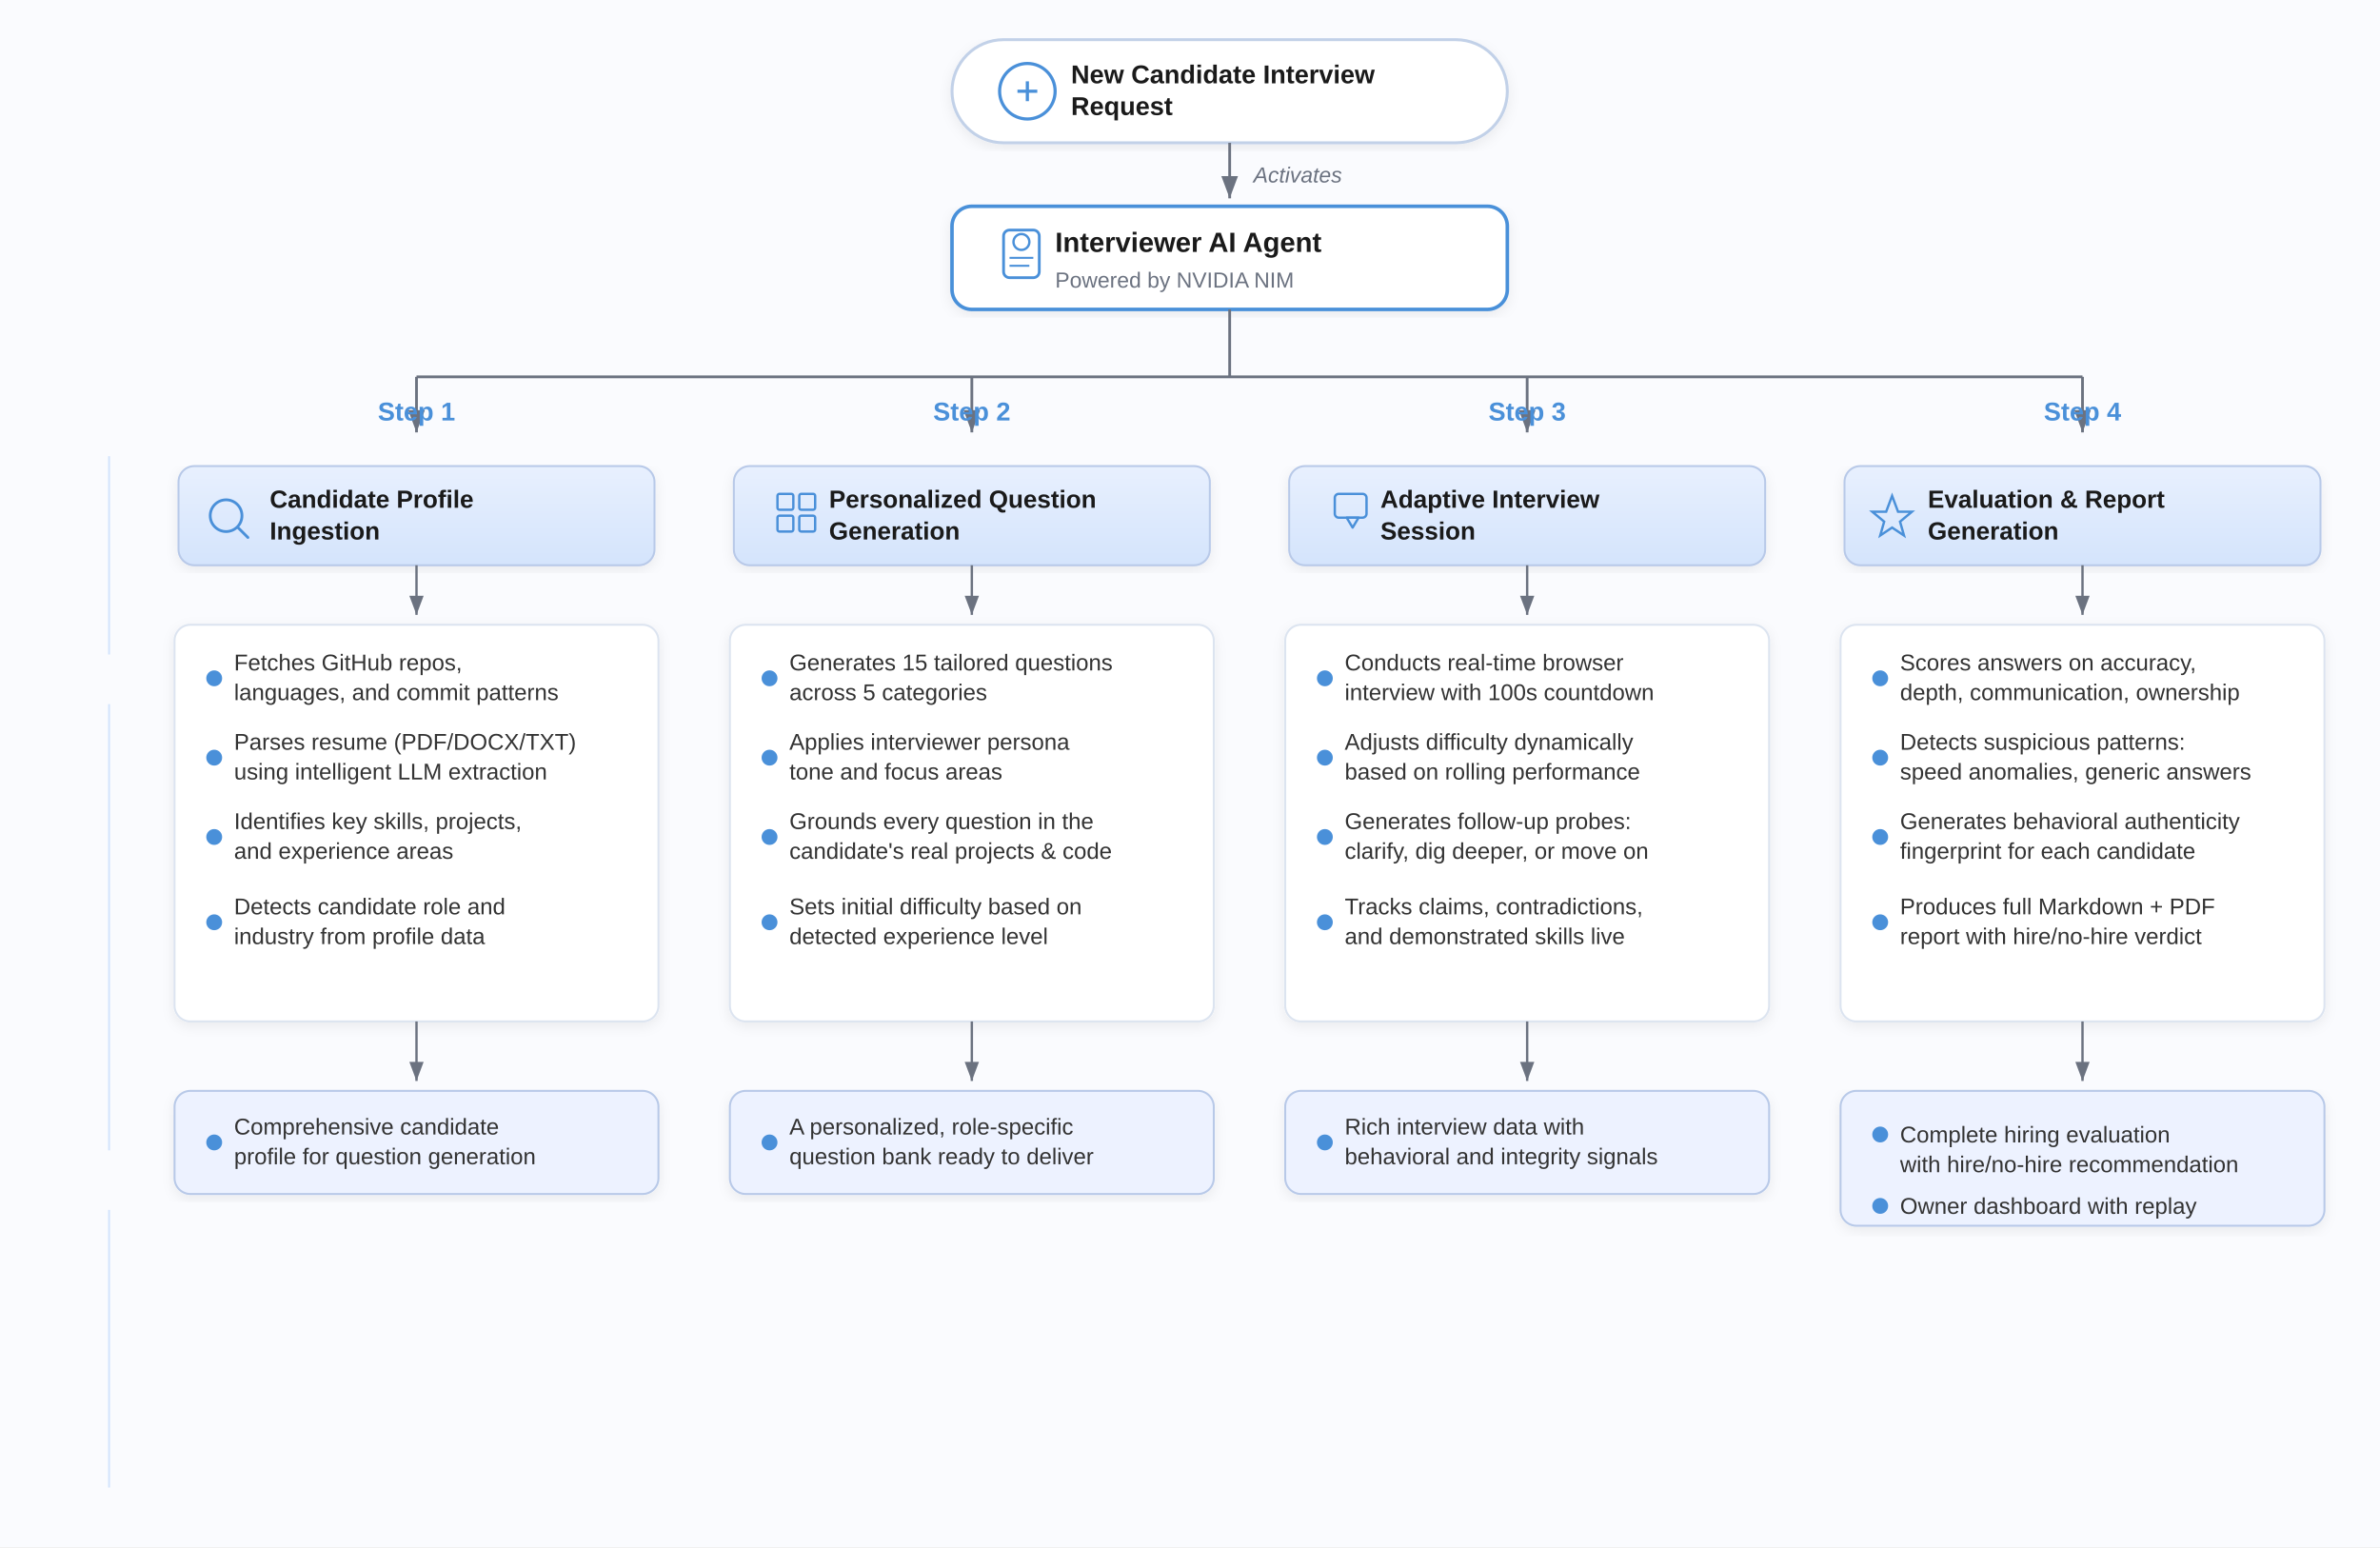
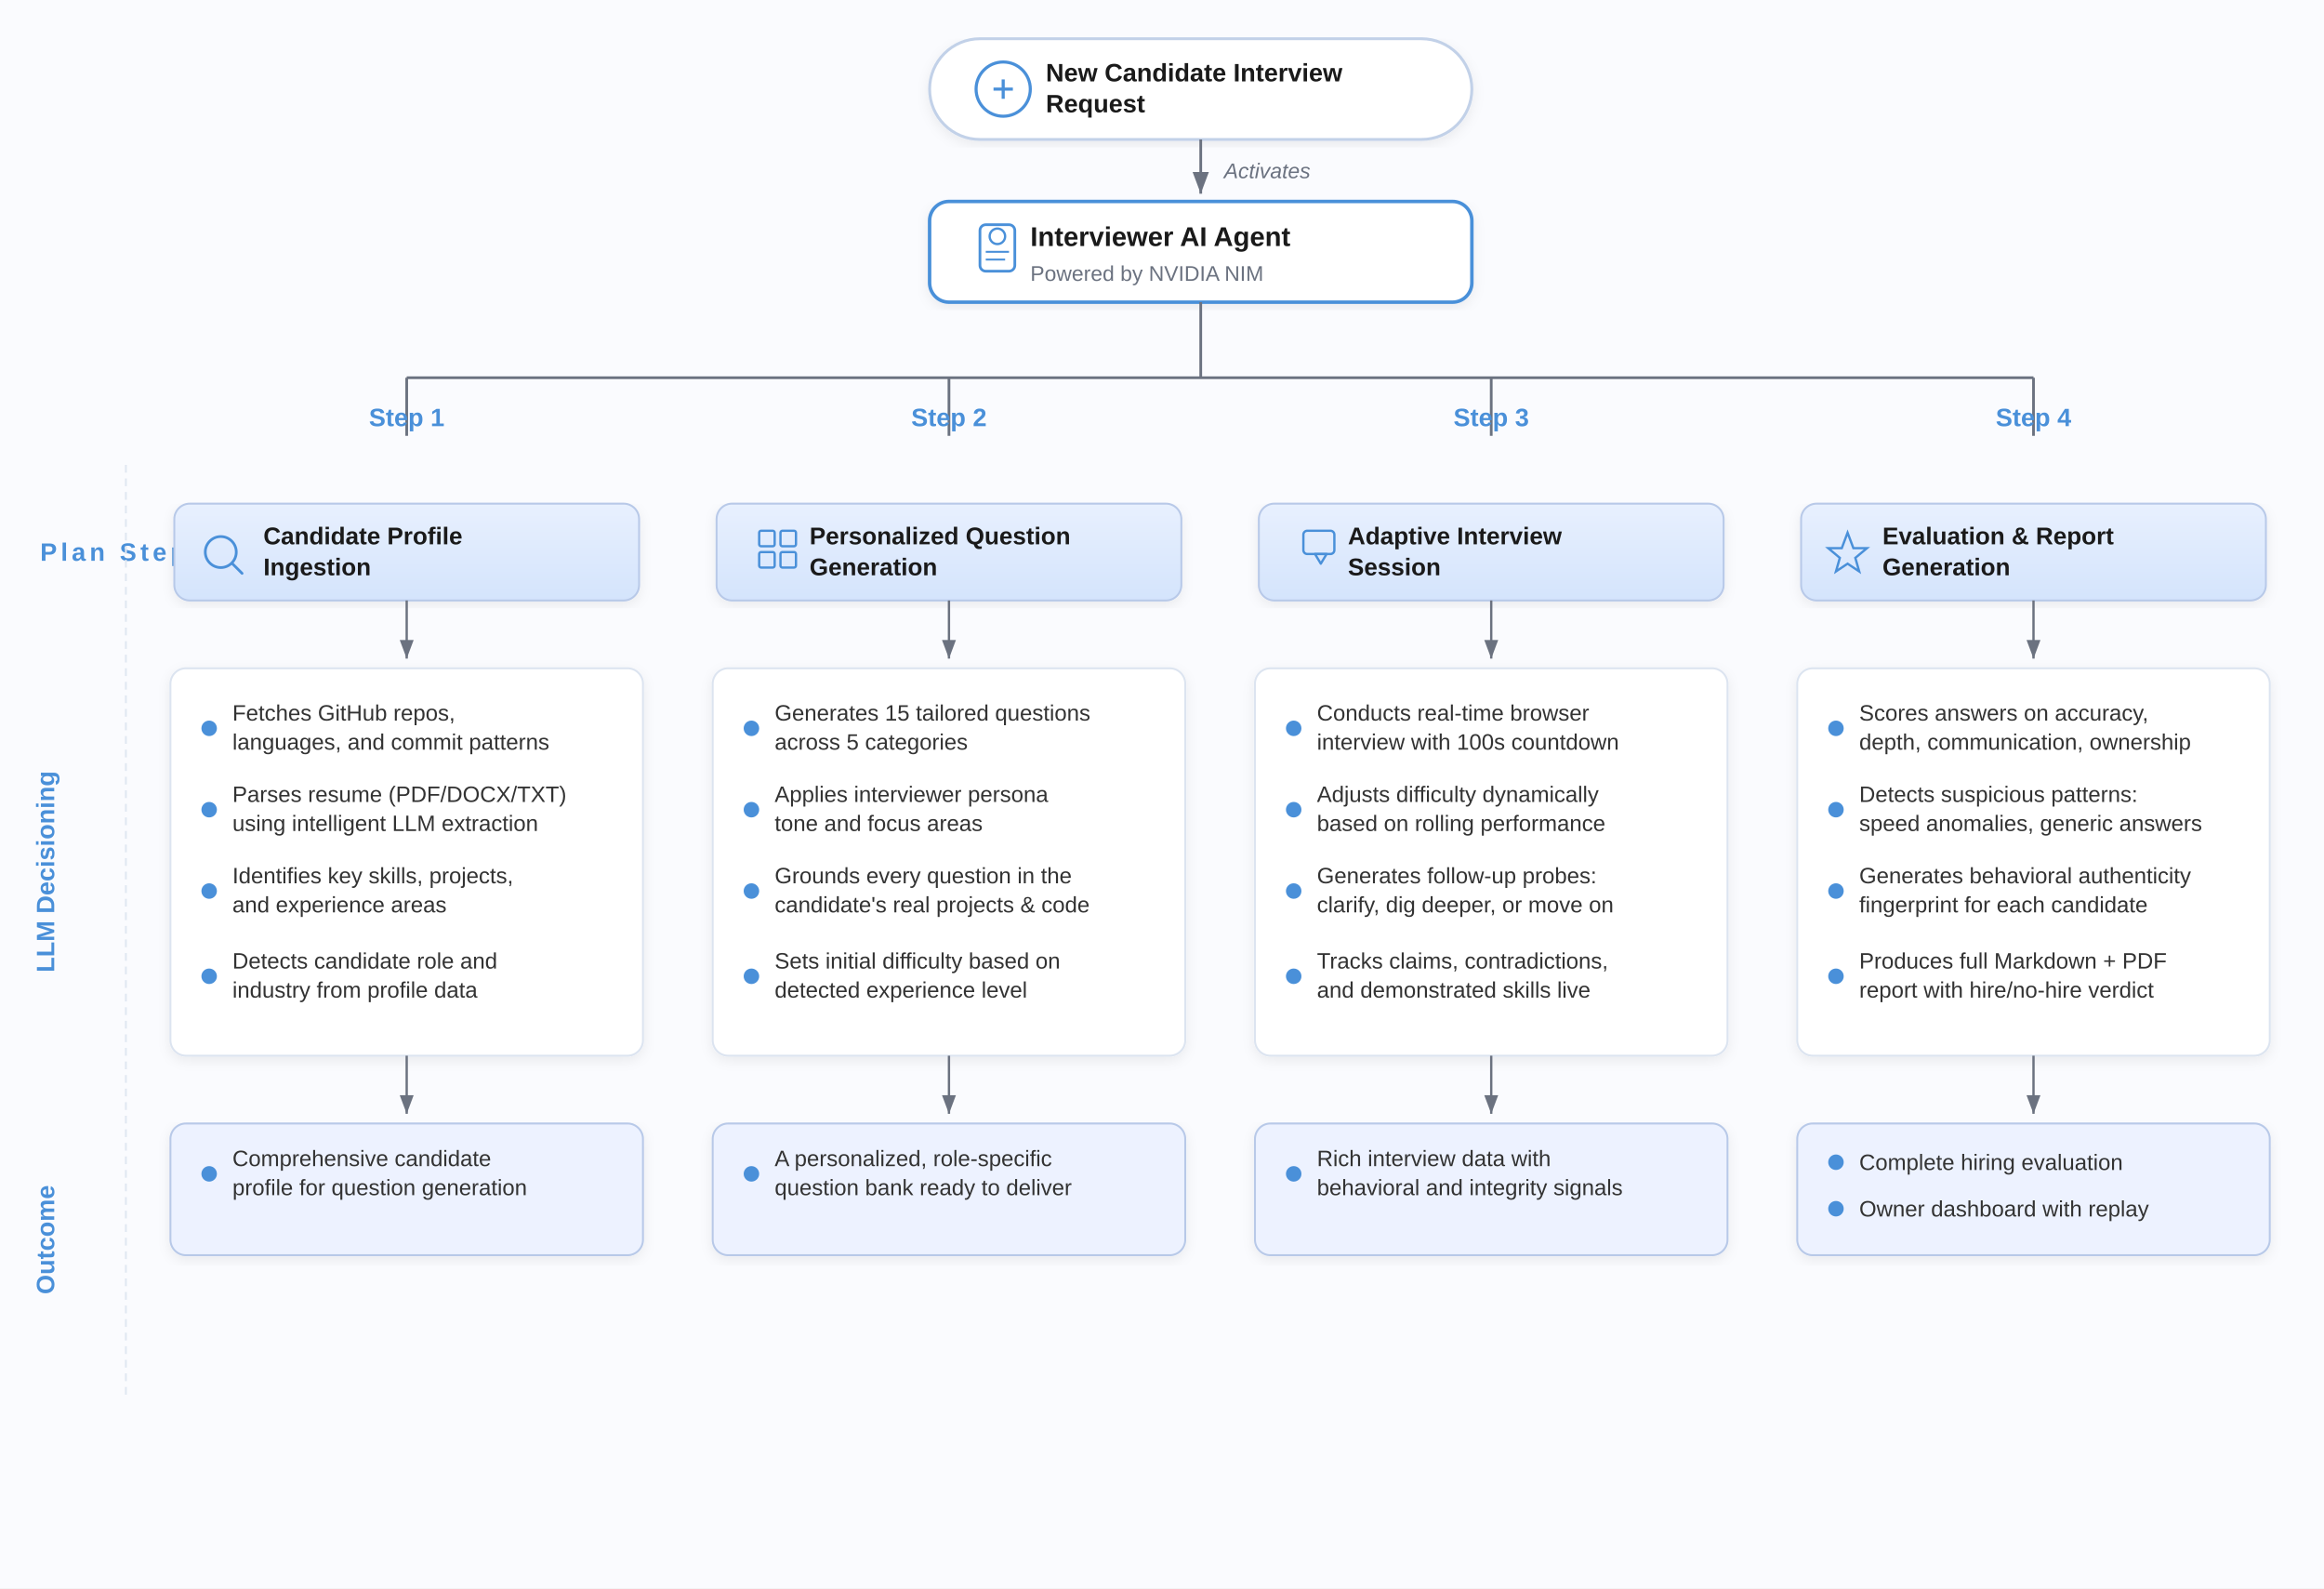
- <svg xmlns="http://www.w3.org/2000/svg" viewBox="0 0 1200 780" font-family="Segoe UI, Arial, sans-serif">
+ <svg xmlns="http://www.w3.org/2000/svg" viewBox="0 0 1200 820" font-family="Segoe UI, Arial, sans-serif">
  <defs>
    <filter id="shadow" x="-4%" y="-4%" width="108%" height="112%">
      <feDropShadow dx="0" dy="2" stdDeviation="3" flood-opacity="0.07" />
    </filter>
    <linearGradient id="stepGrad" x1="0" y1="0" x2="0" y2="1">
      <stop offset="0%" stop-color="#E8F0FE" />
      <stop offset="100%" stop-color="#D4E4FC" />
    </linearGradient>
    <marker id="arrow" markerWidth="8" markerHeight="6" refX="8" refY="3" orient="auto">
      <polygon points="0 0, 8 3, 0 6" fill="#6B7280" />
    </marker>
  </defs>
-   <rect width="1200" height="780" fill="#FAFBFE" />
+   <rect width="1200" height="820" fill="#FAFBFE" />
  <rect x="480" y="20" width="280" height="52" rx="26" fill="white" stroke="#C2D1E8" stroke-width="1.5" filter="url(#shadow)" />
  <circle cx="518" cy="46" r="14" fill="none" stroke="#4A90D9" stroke-width="1.6" />
  <line x1="513" y1="46" x2="523" y2="46" stroke="#4A90D9" stroke-width="1.6" />
  <line x1="518" y1="41" x2="518" y2="51" stroke="#4A90D9" stroke-width="1.6" />
  <text x="540" y="42" font-size="13" font-weight="600" fill="#1a1a1a">New Candidate Interview</text>
  <text x="540" y="58" font-size="13" font-weight="600" fill="#1a1a1a">Request</text>
  <line x1="620" y1="72" x2="620" y2="100" stroke="#6B7280" stroke-width="1.4" marker-end="url(#arrow)" />
  <text x="632" y="92" font-size="11" fill="#6B7280" font-style="italic">Activates</text>
  <rect x="480" y="104" width="280" height="52" rx="10" fill="white" stroke="#4A90D9" stroke-width="1.8" filter="url(#shadow)" />
  <rect x="506" y="116" width="18" height="24" rx="3" fill="none" stroke="#4A90D9" stroke-width="1.4" />
  <circle cx="515" cy="122" r="4" fill="none" stroke="#4A90D9" stroke-width="1.2" />
  <line x1="509" y1="130" x2="521" y2="130" stroke="#4A90D9" stroke-width="1" />
  <line x1="509" y1="134" x2="519" y2="134" stroke="#4A90D9" stroke-width="1" />
  <text x="532" y="127" font-size="14" font-weight="700" fill="#1a1a1a">Interviewer AI Agent</text>
  <text x="532" y="145" font-size="11" fill="#6B7280">Powered by NVIDIA NIM</text>
-   <line x1="620" y1="156" x2="620" y2="190" stroke="#6B7280" stroke-width="1.4" />
-   <line x1="210" y1="190" x2="1050" y2="190" stroke="#6B7280" stroke-width="1.4" />
-   <line x1="210" y1="190" x2="210" y2="218" stroke="#6B7280" stroke-width="1.4" marker-end="url(#arrow)" />
-   <line x1="490" y1="190" x2="490" y2="218" stroke="#6B7280" stroke-width="1.4" marker-end="url(#arrow)" />
-   <line x1="770" y1="190" x2="770" y2="218" stroke="#6B7280" stroke-width="1.4" marker-end="url(#arrow)" />
-   <line x1="1050" y1="190" x2="1050" y2="218" stroke="#6B7280" stroke-width="1.4" marker-end="url(#arrow)" />
-   <text x="210" y="212" font-size="13" fill="#4A90D9" font-weight="600" text-anchor="middle">Step 1</text>
-   <text x="490" y="212" font-size="13" fill="#4A90D9" font-weight="600" text-anchor="middle">Step 2</text>
-   <text x="770" y="212" font-size="13" fill="#4A90D9" font-weight="600" text-anchor="middle">Step 3</text>
-   <text x="1050" y="212" font-size="13" fill="#4A90D9" font-weight="600" text-anchor="middle">Step 4</text>
-   <text font-size="12" fill="#4A90D9" font-weight="600" text-anchor="middle" transform="rotate(-90,28,280)">Plan Steps</text>
-   <text font-size="12" fill="#4A90D9" font-weight="600" text-anchor="middle" transform="rotate(-90,28,460)">LLM Decisioning</text>
-   <text font-size="12" fill="#4A90D9" font-weight="600" text-anchor="middle" transform="rotate(-90,28,680)">Outcome</text>
-   <line x1="55" y1="230" x2="55" y2="330" stroke="#D4E4FC" stroke-width="1" />
-   <line x1="55" y1="355" x2="55" y2="580" stroke="#D4E4FC" stroke-width="1" />
-   <line x1="55" y1="610" x2="55" y2="750" stroke="#D4E4FC" stroke-width="1" />
-   <rect x="90" y="235" width="240" height="50" rx="8" fill="url(#stepGrad)" stroke="#B8C9E8" stroke-width="1" filter="url(#shadow)" />
-   <circle cx="114" cy="260" r="8" fill="none" stroke="#4A90D9" stroke-width="1.4" />
-   <line x1="120" y1="266" x2="125" y2="271" stroke="#4A90D9" stroke-width="1.4" stroke-linecap="round" />
-   <text x="136" y="256" font-size="12.5" font-weight="700" fill="#1a1a1a">Candidate Profile</text>
-   <text x="136" y="272" font-size="12.5" font-weight="700" fill="#1a1a1a">Ingestion</text>
-   <line x1="210" y1="285" x2="210" y2="310" stroke="#6B7280" stroke-width="1.2" marker-end="url(#arrow)" />
-   <rect x="88" y="315" width="244" height="200" rx="8" fill="white" stroke="#DCE4F0" stroke-width="1" filter="url(#shadow)" />
-   <circle cx="108" cy="342" r="4" fill="#4A90D9" />
-   <text x="118" y="338" font-size="11.5" fill="#333">Fetches GitHub repos,</text>
-   <text x="118" y="353" font-size="11.5" fill="#333">languages, and commit patterns</text>
-   <circle cx="108" cy="382" r="4" fill="#4A90D9" />
-   <text x="118" y="378" font-size="11.5" fill="#333">Parses resume (PDF/DOCX/TXT)</text>
-   <text x="118" y="393" font-size="11.5" fill="#333">using intelligent LLM extraction</text>
-   <circle cx="108" cy="422" r="4" fill="#4A90D9" />
-   <text x="118" y="418" font-size="11.5" fill="#333">Identifies key skills, projects,</text>
-   <text x="118" y="433" font-size="11.5" fill="#333">and experience areas</text>
-   <circle cx="108" cy="465" r="4" fill="#4A90D9" />
-   <text x="118" y="461" font-size="11.5" fill="#333">Detects candidate role and</text>
-   <text x="118" y="476" font-size="11.5" fill="#333">industry from profile data</text>
-   <line x1="210" y1="515" x2="210" y2="545" stroke="#6B7280" stroke-width="1.2" marker-end="url(#arrow)" />
-   <rect x="88" y="550" width="244" height="52" rx="8" fill="#EDF2FF" stroke="#B8C9E8" stroke-width="1" filter="url(#shadow)" />
-   <circle cx="108" cy="576" r="4" fill="#4A90D9" />
-   <text x="118" y="572" font-size="11.5" fill="#333">Comprehensive candidate</text>
-   <text x="118" y="587" font-size="11.5" fill="#333">profile for question generation</text>
-   <rect x="370" y="235" width="240" height="50" rx="8" fill="url(#stepGrad)" stroke="#B8C9E8" stroke-width="1" filter="url(#shadow)" />
-   <rect x="392" y="249" width="8" height="8" rx="1" fill="none" stroke="#4A90D9" stroke-width="1.2" />
-   <rect x="403" y="249" width="8" height="8" rx="1" fill="none" stroke="#4A90D9" stroke-width="1.2" />
-   <rect x="392" y="260" width="8" height="8" rx="1" fill="none" stroke="#4A90D9" stroke-width="1.2" />
-   <rect x="403" y="260" width="8" height="8" rx="1" fill="none" stroke="#4A90D9" stroke-width="1.2" />
-   <text x="418" y="256" font-size="12.5" font-weight="700" fill="#1a1a1a">Personalized Question</text>
-   <text x="418" y="272" font-size="12.5" font-weight="700" fill="#1a1a1a">Generation</text>
-   <line x1="490" y1="285" x2="490" y2="310" stroke="#6B7280" stroke-width="1.2" marker-end="url(#arrow)" />
-   <rect x="368" y="315" width="244" height="200" rx="8" fill="white" stroke="#DCE4F0" stroke-width="1" filter="url(#shadow)" />
-   <circle cx="388" cy="342" r="4" fill="#4A90D9" />
-   <text x="398" y="338" font-size="11.5" fill="#333">Generates 15 tailored questions</text>
-   <text x="398" y="353" font-size="11.5" fill="#333">across 5 categories</text>
-   <circle cx="388" cy="382" r="4" fill="#4A90D9" />
-   <text x="398" y="378" font-size="11.5" fill="#333">Applies interviewer persona</text>
-   <text x="398" y="393" font-size="11.5" fill="#333">tone and focus areas</text>
-   <circle cx="388" cy="422" r="4" fill="#4A90D9" />
-   <text x="398" y="418" font-size="11.5" fill="#333">Grounds every question in the</text>
-   <text x="398" y="433" font-size="11.5" fill="#333">candidate's real projects &amp; code</text>
-   <circle cx="388" cy="465" r="4" fill="#4A90D9" />
-   <text x="398" y="461" font-size="11.5" fill="#333">Sets initial difficulty based on</text>
-   <text x="398" y="476" font-size="11.5" fill="#333">detected experience level</text>
-   <line x1="490" y1="515" x2="490" y2="545" stroke="#6B7280" stroke-width="1.2" marker-end="url(#arrow)" />
-   <rect x="368" y="550" width="244" height="52" rx="8" fill="#EDF2FF" stroke="#B8C9E8" stroke-width="1" filter="url(#shadow)" />
-   <circle cx="388" cy="576" r="4" fill="#4A90D9" />
-   <text x="398" y="572" font-size="11.5" fill="#333">A personalized, role-specific</text>
-   <text x="398" y="587" font-size="11.5" fill="#333">question bank ready to deliver</text>
-   <rect x="650" y="235" width="240" height="50" rx="8" fill="url(#stepGrad)" stroke="#B8C9E8" stroke-width="1" filter="url(#shadow)" />
-   <rect x="673" y="249" width="16" height="12" rx="2" fill="none" stroke="#4A90D9" stroke-width="1.2" />
-   <polygon points="679,261 682,266 685,261" fill="none" stroke="#4A90D9" stroke-width="1.2" stroke-linejoin="round" />
-   <text x="696" y="256" font-size="12.5" font-weight="700" fill="#1a1a1a">Adaptive Interview</text>
-   <text x="696" y="272" font-size="12.5" font-weight="700" fill="#1a1a1a">Session</text>
-   <line x1="770" y1="285" x2="770" y2="310" stroke="#6B7280" stroke-width="1.2" marker-end="url(#arrow)" />
-   <rect x="648" y="315" width="244" height="200" rx="8" fill="white" stroke="#DCE4F0" stroke-width="1" filter="url(#shadow)" />
-   <circle cx="668" cy="342" r="4" fill="#4A90D9" />
-   <text x="678" y="338" font-size="11.5" fill="#333">Conducts real-time browser</text>
-   <text x="678" y="353" font-size="11.5" fill="#333">interview with 100s countdown</text>
-   <circle cx="668" cy="382" r="4" fill="#4A90D9" />
-   <text x="678" y="378" font-size="11.5" fill="#333">Adjusts difficulty dynamically</text>
-   <text x="678" y="393" font-size="11.5" fill="#333">based on rolling performance</text>
-   <circle cx="668" cy="422" r="4" fill="#4A90D9" />
-   <text x="678" y="418" font-size="11.5" fill="#333">Generates follow-up probes:</text>
-   <text x="678" y="433" font-size="11.5" fill="#333">clarify, dig deeper, or move on</text>
-   <circle cx="668" cy="465" r="4" fill="#4A90D9" />
-   <text x="678" y="461" font-size="11.5" fill="#333">Tracks claims, contradictions,</text>
-   <text x="678" y="476" font-size="11.5" fill="#333">and demonstrated skills live</text>
-   <line x1="770" y1="515" x2="770" y2="545" stroke="#6B7280" stroke-width="1.2" marker-end="url(#arrow)" />
-   <rect x="648" y="550" width="244" height="52" rx="8" fill="#EDF2FF" stroke="#B8C9E8" stroke-width="1" filter="url(#shadow)" />
-   <circle cx="668" cy="576" r="4" fill="#4A90D9" />
-   <text x="678" y="572" font-size="11.5" fill="#333">Rich interview data with</text>
-   <text x="678" y="587" font-size="11.5" fill="#333">behavioral and integrity signals</text>
-   <rect x="930" y="235" width="240" height="50" rx="8" fill="url(#stepGrad)" stroke="#B8C9E8" stroke-width="1" filter="url(#shadow)" />
-   <polygon points="954,250 957,258 964,258 958,263 960,270 954,266 948,270 950,263 944,258 951,258" fill="none" stroke="#4A90D9" stroke-width="1.2" />
-   <text x="972" y="256" font-size="12.5" font-weight="700" fill="#1a1a1a">Evaluation &amp; Report</text>
-   <text x="972" y="272" font-size="12.5" font-weight="700" fill="#1a1a1a">Generation</text>
-   <line x1="1050" y1="285" x2="1050" y2="310" stroke="#6B7280" stroke-width="1.2" marker-end="url(#arrow)" />
-   <rect x="928" y="315" width="244" height="200" rx="8" fill="white" stroke="#DCE4F0" stroke-width="1" filter="url(#shadow)" />
-   <circle cx="948" cy="342" r="4" fill="#4A90D9" />
-   <text x="958" y="338" font-size="11.5" fill="#333">Scores answers on accuracy,</text>
-   <text x="958" y="353" font-size="11.5" fill="#333">depth, communication, ownership</text>
-   <circle cx="948" cy="382" r="4" fill="#4A90D9" />
-   <text x="958" y="378" font-size="11.5" fill="#333">Detects suspicious patterns:</text>
-   <text x="958" y="393" font-size="11.5" fill="#333">speed anomalies, generic answers</text>
-   <circle cx="948" cy="422" r="4" fill="#4A90D9" />
-   <text x="958" y="418" font-size="11.5" fill="#333">Generates behavioral authenticity</text>
-   <text x="958" y="433" font-size="11.5" fill="#333">fingerprint for each candidate</text>
-   <circle cx="948" cy="465" r="4" fill="#4A90D9" />
-   <text x="958" y="461" font-size="11.5" fill="#333">Produces full Markdown + PDF</text>
-   <text x="958" y="476" font-size="11.5" fill="#333">report with hire/no-hire verdict</text>
-   <line x1="1050" y1="515" x2="1050" y2="545" stroke="#6B7280" stroke-width="1.2" marker-end="url(#arrow)" />
-   <rect x="928" y="550" width="244" height="68" rx="8" fill="#EDF2FF" stroke="#B8C9E8" stroke-width="1" filter="url(#shadow)" />
-   <circle cx="948" cy="572" r="4" fill="#4A90D9" />
-   <text x="958" y="576" font-size="11.5" fill="#333">Complete hiring evaluation</text>
-   <text x="958" y="591" font-size="11.5" fill="#333">with hire/no-hire recommendation</text>
-   <circle cx="948" cy="608" r="4" fill="#4A90D9" />
-   <text x="958" y="612" font-size="11.5" fill="#333">Owner dashboard with replay</text>
+   <line x1="620" y1="156" x2="620" y2="195" stroke="#6B7280" stroke-width="1.4" />
+   <line x1="210" y1="195" x2="1050" y2="195" stroke="#6B7280" stroke-width="1.4" />
+   <line x1="210" y1="195" x2="210" y2="225" stroke="#6B7280" stroke-width="1.4" />
+   <line x1="490" y1="195" x2="490" y2="225" stroke="#6B7280" stroke-width="1.4" />
+   <line x1="770" y1="195" x2="770" y2="225" stroke="#6B7280" stroke-width="1.4" />
+   <line x1="1050" y1="195" x2="1050" y2="225" stroke="#6B7280" stroke-width="1.4" />
+   <text x="210" y="220" font-size="13" fill="#4A90D9" font-weight="600" text-anchor="middle">Step 1</text>
+   <text x="490" y="220" font-size="13" fill="#4A90D9" font-weight="600" text-anchor="middle">Step 2</text>
+   <text x="770" y="220" font-size="13" fill="#4A90D9" font-weight="600" text-anchor="middle">Step 3</text>
+   <text x="1050" y="220" font-size="13" fill="#4A90D9" font-weight="600" text-anchor="middle">Step 4</text>
+   <text x="28" y="285" font-size="13" fill="#4A90D9" font-weight="700" text-anchor="middle" writing-mode="tb" glyph-orientation-vertical="0" letter-spacing="2" transform="rotate(-90,28,285)">Plan Steps</text>
+   <text x="28" y="450" font-size="13" fill="#4A90D9" font-weight="700" text-anchor="middle" transform="rotate(-90,28,450)">LLM Decisioning</text>
+   <text x="28" y="640" font-size="13" fill="#4A90D9" font-weight="700" text-anchor="middle" transform="rotate(-90,28,640)">Outcome</text>
+   <line x1="65" y1="240" x2="65" y2="720" stroke="#E0E7F1" stroke-width="1" stroke-dasharray="4,3" />
+   <rect x="90" y="260" width="240" height="50" rx="8" fill="url(#stepGrad)" stroke="#B8C9E8" stroke-width="1" filter="url(#shadow)" />
+   <circle cx="114" cy="285" r="8" fill="none" stroke="#4A90D9" stroke-width="1.4" />
+   <line x1="120" y1="291" x2="125" y2="296" stroke="#4A90D9" stroke-width="1.4" stroke-linecap="round" />
+   <text x="136" y="281" font-size="12.5" font-weight="700" fill="#1a1a1a">Candidate Profile</text>
+   <text x="136" y="297" font-size="12.5" font-weight="700" fill="#1a1a1a">Ingestion</text>
+   <line x1="210" y1="310" x2="210" y2="340" stroke="#6B7280" stroke-width="1.2" marker-end="url(#arrow)" />
+   <rect x="88" y="345" width="244" height="200" rx="8" fill="white" stroke="#DCE4F0" stroke-width="1" filter="url(#shadow)" />
+   <circle cx="108" cy="376" r="4" fill="#4A90D9" />
+   <text x="120" y="372" font-size="11.5" fill="#333">Fetches GitHub repos,</text>
+   <text x="120" y="387" font-size="11.5" fill="#333">languages, and commit patterns</text>
+   <circle cx="108" cy="418" r="4" fill="#4A90D9" />
+   <text x="120" y="414" font-size="11.5" fill="#333">Parses resume (PDF/DOCX/TXT)</text>
+   <text x="120" y="429" font-size="11.5" fill="#333">using intelligent LLM extraction</text>
+   <circle cx="108" cy="460" r="4" fill="#4A90D9" />
+   <text x="120" y="456" font-size="11.5" fill="#333">Identifies key skills, projects,</text>
+   <text x="120" y="471" font-size="11.5" fill="#333">and experience areas</text>
+   <circle cx="108" cy="504" r="4" fill="#4A90D9" />
+   <text x="120" y="500" font-size="11.5" fill="#333">Detects candidate role and</text>
+   <text x="120" y="515" font-size="11.5" fill="#333">industry from profile data</text>
+   <line x1="210" y1="545" x2="210" y2="575" stroke="#6B7280" stroke-width="1.2" marker-end="url(#arrow)" />
+   <rect x="88" y="580" width="244" height="68" rx="8" fill="#EDF2FF" stroke="#B8C9E8" stroke-width="1" filter="url(#shadow)" />
+   <circle cx="108" cy="606" r="4" fill="#4A90D9" />
+   <text x="120" y="602" font-size="11.5" fill="#333">Comprehensive candidate</text>
+   <text x="120" y="617" font-size="11.5" fill="#333">profile for question generation</text>
+   <rect x="370" y="260" width="240" height="50" rx="8" fill="url(#stepGrad)" stroke="#B8C9E8" stroke-width="1" filter="url(#shadow)" />
+   <rect x="392" y="274" width="8" height="8" rx="1" fill="none" stroke="#4A90D9" stroke-width="1.2" />
+   <rect x="403" y="274" width="8" height="8" rx="1" fill="none" stroke="#4A90D9" stroke-width="1.2" />
+   <rect x="392" y="285" width="8" height="8" rx="1" fill="none" stroke="#4A90D9" stroke-width="1.2" />
+   <rect x="403" y="285" width="8" height="8" rx="1" fill="none" stroke="#4A90D9" stroke-width="1.2" />
+   <text x="418" y="281" font-size="12.5" font-weight="700" fill="#1a1a1a">Personalized Question</text>
+   <text x="418" y="297" font-size="12.5" font-weight="700" fill="#1a1a1a">Generation</text>
+   <line x1="490" y1="310" x2="490" y2="340" stroke="#6B7280" stroke-width="1.2" marker-end="url(#arrow)" />
+   <rect x="368" y="345" width="244" height="200" rx="8" fill="white" stroke="#DCE4F0" stroke-width="1" filter="url(#shadow)" />
+   <circle cx="388" cy="376" r="4" fill="#4A90D9" />
+   <text x="400" y="372" font-size="11.5" fill="#333">Generates 15 tailored questions</text>
+   <text x="400" y="387" font-size="11.5" fill="#333">across 5 categories</text>
+   <circle cx="388" cy="418" r="4" fill="#4A90D9" />
+   <text x="400" y="414" font-size="11.5" fill="#333">Applies interviewer persona</text>
+   <text x="400" y="429" font-size="11.5" fill="#333">tone and focus areas</text>
+   <circle cx="388" cy="460" r="4" fill="#4A90D9" />
+   <text x="400" y="456" font-size="11.5" fill="#333">Grounds every question in the</text>
+   <text x="400" y="471" font-size="11.5" fill="#333">candidate's real projects &amp; code</text>
+   <circle cx="388" cy="504" r="4" fill="#4A90D9" />
+   <text x="400" y="500" font-size="11.5" fill="#333">Sets initial difficulty based on</text>
+   <text x="400" y="515" font-size="11.5" fill="#333">detected experience level</text>
+   <line x1="490" y1="545" x2="490" y2="575" stroke="#6B7280" stroke-width="1.2" marker-end="url(#arrow)" />
+   <rect x="368" y="580" width="244" height="68" rx="8" fill="#EDF2FF" stroke="#B8C9E8" stroke-width="1" filter="url(#shadow)" />
+   <circle cx="388" cy="606" r="4" fill="#4A90D9" />
+   <text x="400" y="602" font-size="11.5" fill="#333">A personalized, role-specific</text>
+   <text x="400" y="617" font-size="11.5" fill="#333">question bank ready to deliver</text>
+   <rect x="650" y="260" width="240" height="50" rx="8" fill="url(#stepGrad)" stroke="#B8C9E8" stroke-width="1" filter="url(#shadow)" />
+   <rect x="673" y="274" width="16" height="12" rx="2" fill="none" stroke="#4A90D9" stroke-width="1.2" />
+   <polygon points="679,286 682,291 685,286" fill="none" stroke="#4A90D9" stroke-width="1.2" stroke-linejoin="round" />
+   <text x="696" y="281" font-size="12.5" font-weight="700" fill="#1a1a1a">Adaptive Interview</text>
+   <text x="696" y="297" font-size="12.5" font-weight="700" fill="#1a1a1a">Session</text>
+   <line x1="770" y1="310" x2="770" y2="340" stroke="#6B7280" stroke-width="1.2" marker-end="url(#arrow)" />
+   <rect x="648" y="345" width="244" height="200" rx="8" fill="white" stroke="#DCE4F0" stroke-width="1" filter="url(#shadow)" />
+   <circle cx="668" cy="376" r="4" fill="#4A90D9" />
+   <text x="680" y="372" font-size="11.5" fill="#333">Conducts real-time browser</text>
+   <text x="680" y="387" font-size="11.5" fill="#333">interview with 100s countdown</text>
+   <circle cx="668" cy="418" r="4" fill="#4A90D9" />
+   <text x="680" y="414" font-size="11.5" fill="#333">Adjusts difficulty dynamically</text>
+   <text x="680" y="429" font-size="11.5" fill="#333">based on rolling performance</text>
+   <circle cx="668" cy="460" r="4" fill="#4A90D9" />
+   <text x="680" y="456" font-size="11.5" fill="#333">Generates follow-up probes:</text>
+   <text x="680" y="471" font-size="11.5" fill="#333">clarify, dig deeper, or move on</text>
+   <circle cx="668" cy="504" r="4" fill="#4A90D9" />
+   <text x="680" y="500" font-size="11.5" fill="#333">Tracks claims, contradictions,</text>
+   <text x="680" y="515" font-size="11.5" fill="#333">and demonstrated skills live</text>
+   <line x1="770" y1="545" x2="770" y2="575" stroke="#6B7280" stroke-width="1.2" marker-end="url(#arrow)" />
+   <rect x="648" y="580" width="244" height="68" rx="8" fill="#EDF2FF" stroke="#B8C9E8" stroke-width="1" filter="url(#shadow)" />
+   <circle cx="668" cy="606" r="4" fill="#4A90D9" />
+   <text x="680" y="602" font-size="11.5" fill="#333">Rich interview data with</text>
+   <text x="680" y="617" font-size="11.5" fill="#333">behavioral and integrity signals</text>
+   <rect x="930" y="260" width="240" height="50" rx="8" fill="url(#stepGrad)" stroke="#B8C9E8" stroke-width="1" filter="url(#shadow)" />
+   <polygon points="954,275 957,283 964,283 958,288 960,295 954,291 948,295 950,288 944,283 951,283" fill="none" stroke="#4A90D9" stroke-width="1.2" />
+   <text x="972" y="281" font-size="12.5" font-weight="700" fill="#1a1a1a">Evaluation &amp; Report</text>
+   <text x="972" y="297" font-size="12.5" font-weight="700" fill="#1a1a1a">Generation</text>
+   <line x1="1050" y1="310" x2="1050" y2="340" stroke="#6B7280" stroke-width="1.2" marker-end="url(#arrow)" />
+   <rect x="928" y="345" width="244" height="200" rx="8" fill="white" stroke="#DCE4F0" stroke-width="1" filter="url(#shadow)" />
+   <circle cx="948" cy="376" r="4" fill="#4A90D9" />
+   <text x="960" y="372" font-size="11.5" fill="#333">Scores answers on accuracy,</text>
+   <text x="960" y="387" font-size="11.5" fill="#333">depth, communication, ownership</text>
+   <circle cx="948" cy="418" r="4" fill="#4A90D9" />
+   <text x="960" y="414" font-size="11.5" fill="#333">Detects suspicious patterns:</text>
+   <text x="960" y="429" font-size="11.5" fill="#333">speed anomalies, generic answers</text>
+   <circle cx="948" cy="460" r="4" fill="#4A90D9" />
+   <text x="960" y="456" font-size="11.5" fill="#333">Generates behavioral authenticity</text>
+   <text x="960" y="471" font-size="11.5" fill="#333">fingerprint for each candidate</text>
+   <circle cx="948" cy="504" r="4" fill="#4A90D9" />
+   <text x="960" y="500" font-size="11.5" fill="#333">Produces full Markdown + PDF</text>
+   <text x="960" y="515" font-size="11.5" fill="#333">report with hire/no-hire verdict</text>
+   <line x1="1050" y1="545" x2="1050" y2="575" stroke="#6B7280" stroke-width="1.2" marker-end="url(#arrow)" />
+   <rect x="928" y="580" width="244" height="68" rx="8" fill="#EDF2FF" stroke="#B8C9E8" stroke-width="1" filter="url(#shadow)" />
+   <circle cx="948" cy="600" r="4" fill="#4A90D9" />
+   <text x="960" y="604" font-size="11.5" fill="#333">Complete hiring evaluation</text>
+   <circle cx="948" cy="624" r="4" fill="#4A90D9" />
+   <text x="960" y="628" font-size="11.5" fill="#333">Owner dashboard with replay</text>
</svg>
